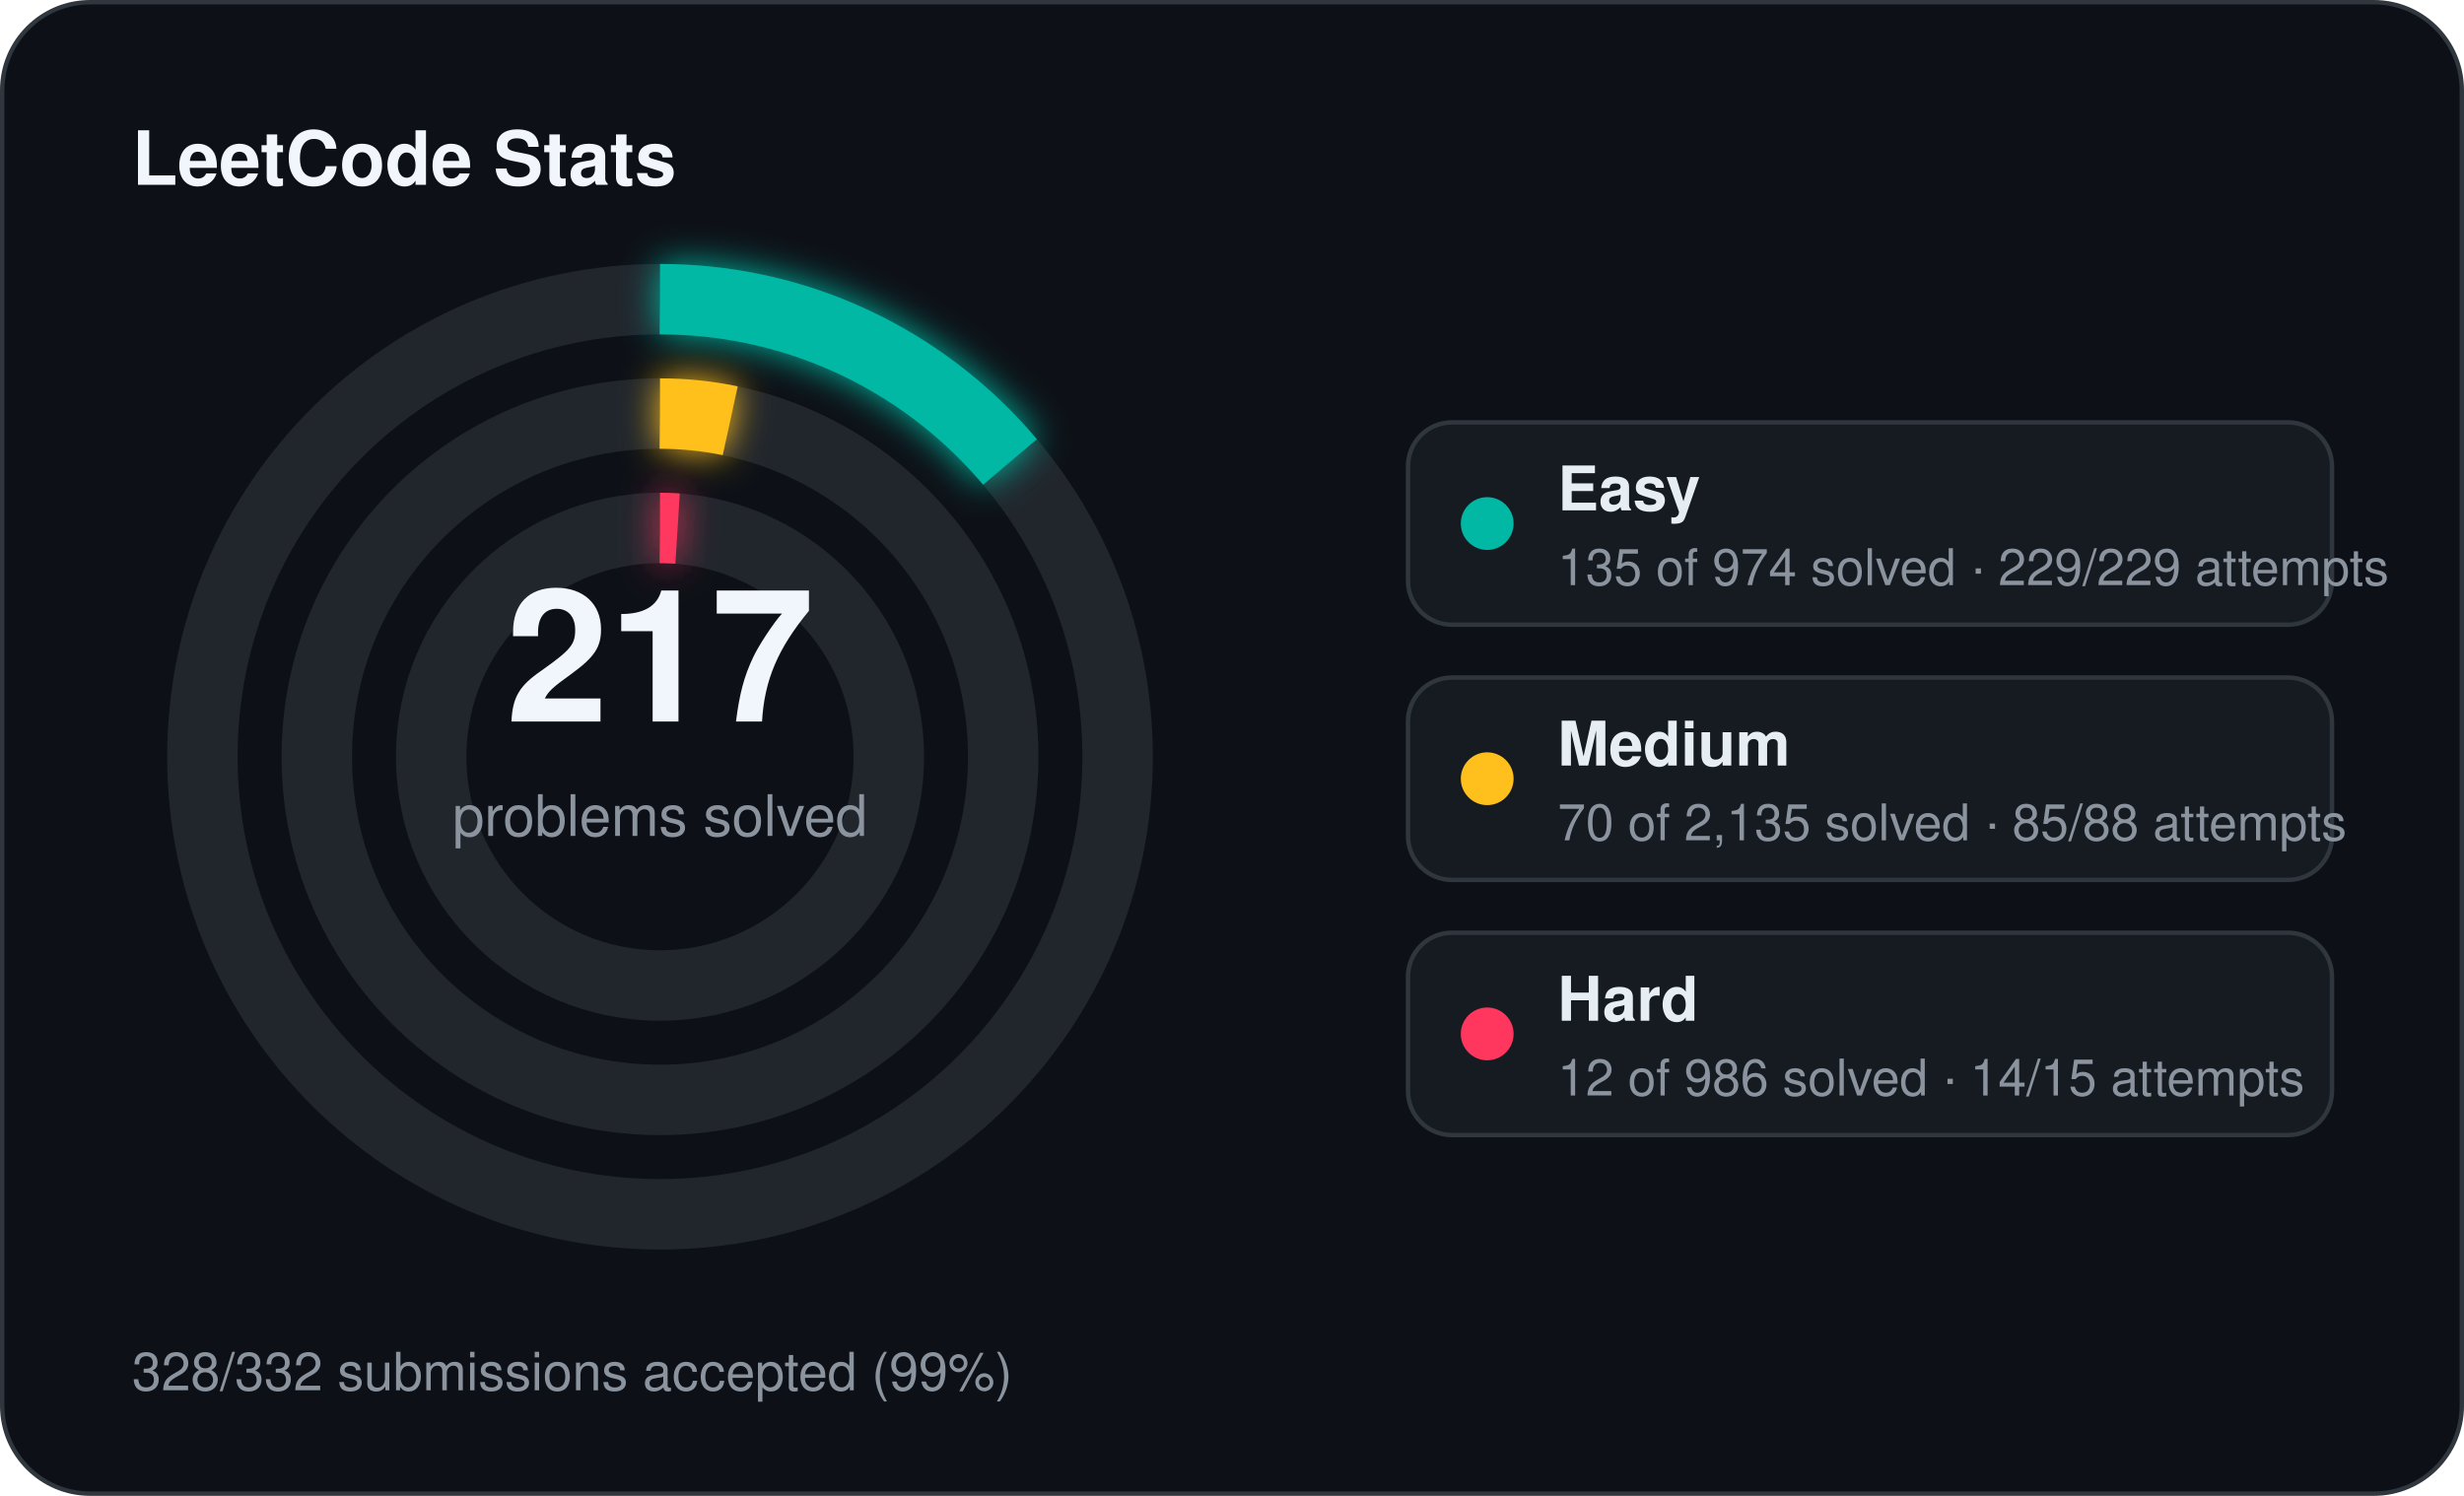
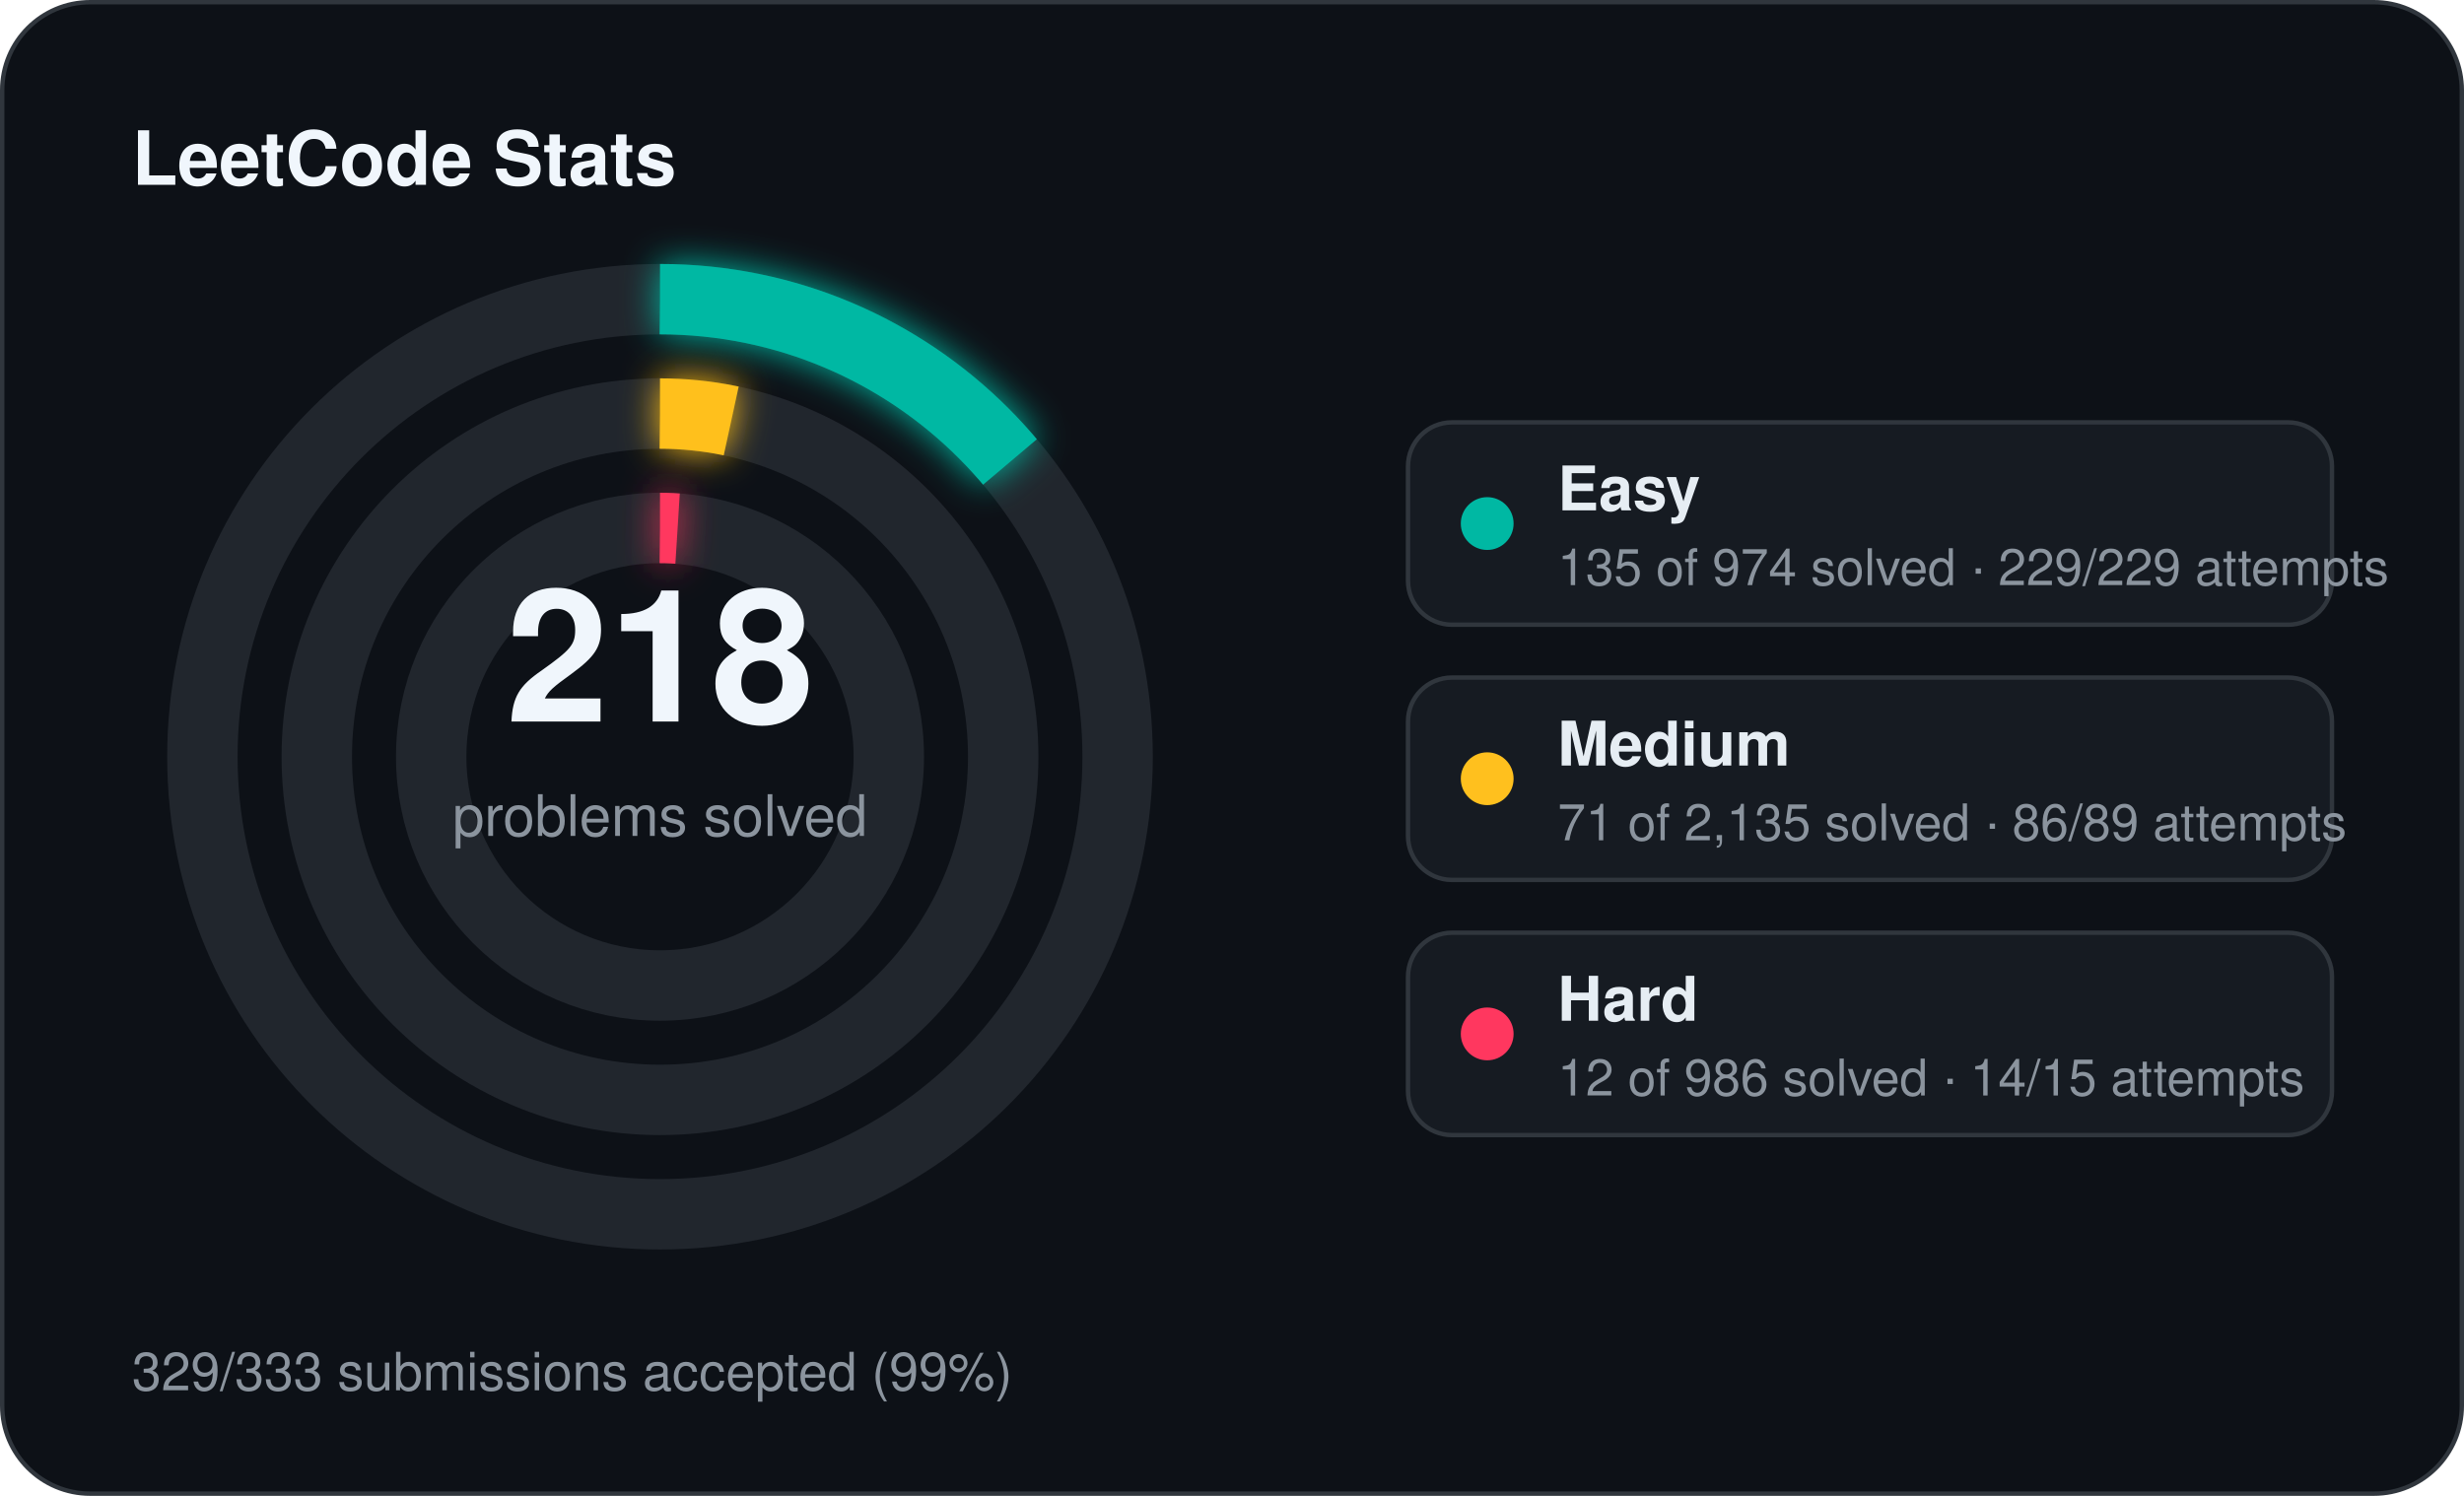
<svg xmlns="http://www.w3.org/2000/svg" width="560" height="340" viewBox="0 0 560 340">
  <defs>
    <filter id="stats-glow" x="-60%" y="-60%" width="220%" height="220%">
      <feGaussianBlur stdDeviation="4" result="blur" />
      <feMerge>
        <feMergeNode in="blur" />
        <feMergeNode in="SourceGraphic" />
      </feMerge>
    </filter>
  </defs>
  <rect x="0.5" y="0.5" width="559" height="339" rx="20" fill="#0d1117" stroke="#30363d" stroke-width="1" />
  <text x="30" y="42" fill="#f0f6fc" font-family="Segoe UI, Helvetica, Arial, sans-serif" font-size="17" font-weight="700">LeetCode Stats</text>
  <circle cx="150" cy="172" r="104" fill="none" stroke="#21262d" stroke-width="16" />
  <circle cx="150" cy="172" r="104" fill="none" stroke="#00b8a3" stroke-width="16" stroke-linecap="butt" stroke-dasharray="90.57 653.45" transform="rotate(-90 150 172)" filter="url(#stats-glow)" />
  <circle cx="150" cy="172" r="78" fill="none" stroke="#21262d" stroke-width="16" />
-   <circle cx="150" cy="172" r="78" fill="none" stroke="#ffc01e" stroke-width="16" stroke-linecap="butt" stroke-dasharray="16.07 490.09" transform="rotate(-90 150 172)" filter="url(#stats-glow)" />
+   <circle cx="150" cy="172" r="78" fill="none" stroke="#ffc01e" stroke-width="16" stroke-linecap="butt" stroke-dasharray="16.30 490.09" transform="rotate(-90 150 172)" filter="url(#stats-glow)" />
  <circle cx="150" cy="172" r="52" fill="none" stroke="#21262d" stroke-width="16" />
  <circle cx="150" cy="172" r="52" fill="none" stroke="#ff375f" stroke-width="16" stroke-linecap="butt" stroke-dasharray="4.00 326.73" transform="rotate(-90 150 172)" filter="url(#stats-glow)" />
-   <text x="150" y="164" text-anchor="middle" fill="#f0f6fc" font-family="Segoe UI, Helvetica, Arial, sans-serif" font-size="42" font-weight="700">217</text>
+   <text x="150" y="164" text-anchor="middle" fill="#f0f6fc" font-family="Segoe UI, Helvetica, Arial, sans-serif" font-size="42" font-weight="700">218</text>
  <text x="150" y="190" text-anchor="middle" fill="#8b949e" font-family="Segoe UI, Helvetica, Arial, sans-serif" font-size="13">problems solved</text>
  <rect x="320" y="96" width="210" height="46" rx="10" fill="#161b22" stroke="#30363d" stroke-width="1" />
  <circle cx="338" cy="119" r="6" fill="#00b8a3" />
  <text x="354" y="116" fill="#e6edf3" font-family="Segoe UI, Helvetica, Arial, sans-serif" font-size="14" font-weight="600">Easy</text>
  <text x="354" y="133" fill="#8b949e" font-family="Segoe UI, Helvetica, Arial, sans-serif" font-size="11.5">135 of 974 solved · 229/229 attempts</text>
  <rect x="320" y="154" width="210" height="46" rx="10" fill="#161b22" stroke="#30363d" stroke-width="1" />
  <circle cx="338" cy="177" r="6" fill="#ffc01e" />
  <text x="354" y="174" fill="#e6edf3" font-family="Segoe UI, Helvetica, Arial, sans-serif" font-size="14" font-weight="600">Medium</text>
-   <text x="354" y="191" fill="#8b949e" font-family="Segoe UI, Helvetica, Arial, sans-serif" font-size="11.5">70 of 2,135 solved · 85/88 attempts</text>
+   <text x="354" y="191" fill="#8b949e" font-family="Segoe UI, Helvetica, Arial, sans-serif" font-size="11.5">71 of 2,135 solved · 86/89 attempts</text>
  <rect x="320" y="212" width="210" height="46" rx="10" fill="#161b22" stroke="#30363d" stroke-width="1" />
  <circle cx="338" cy="235" r="6" fill="#ff375f" />
  <text x="354" y="232" fill="#e6edf3" font-family="Segoe UI, Helvetica, Arial, sans-serif" font-size="14" font-weight="600">Hard</text>
  <text x="354" y="249" fill="#8b949e" font-family="Segoe UI, Helvetica, Arial, sans-serif" font-size="11.5">12 of 986 solved · 14/15 attempts</text>
-   <text x="30" y="316" fill="#8b949e" font-family="Segoe UI, Helvetica, Arial, sans-serif" font-size="12">328/332 submissions accepted (99%)</text>
+   <text x="30" y="316" fill="#8b949e" font-family="Segoe UI, Helvetica, Arial, sans-serif" font-size="12">329/333 submissions accepted (99%)</text>
</svg>
